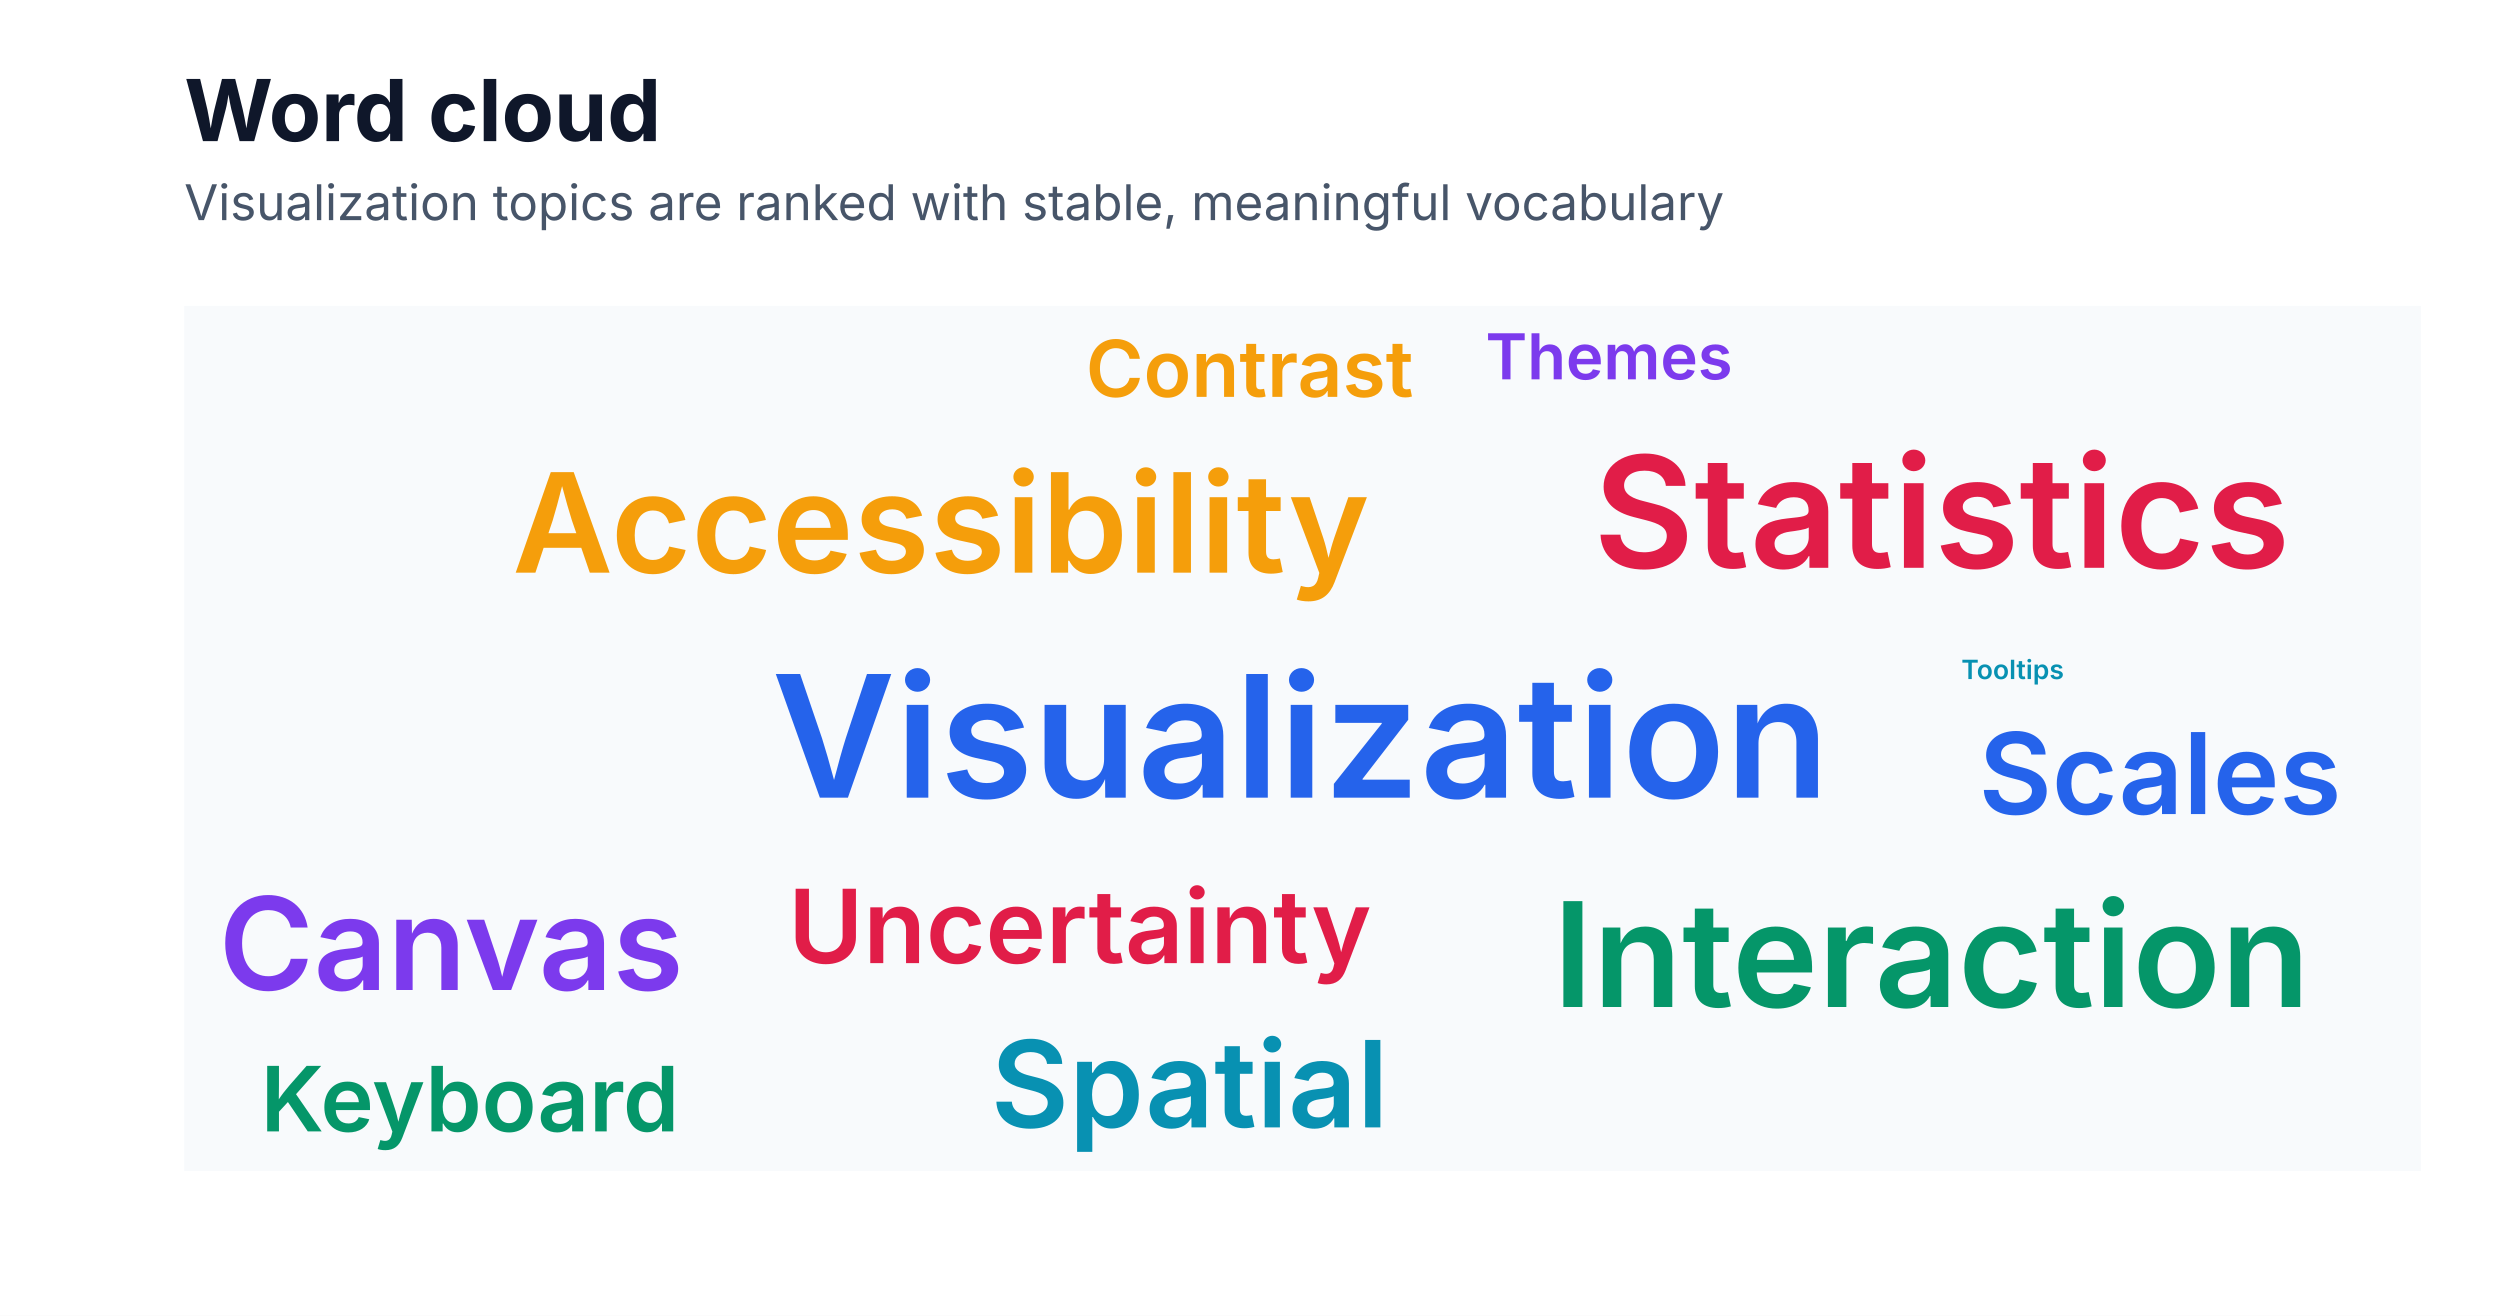
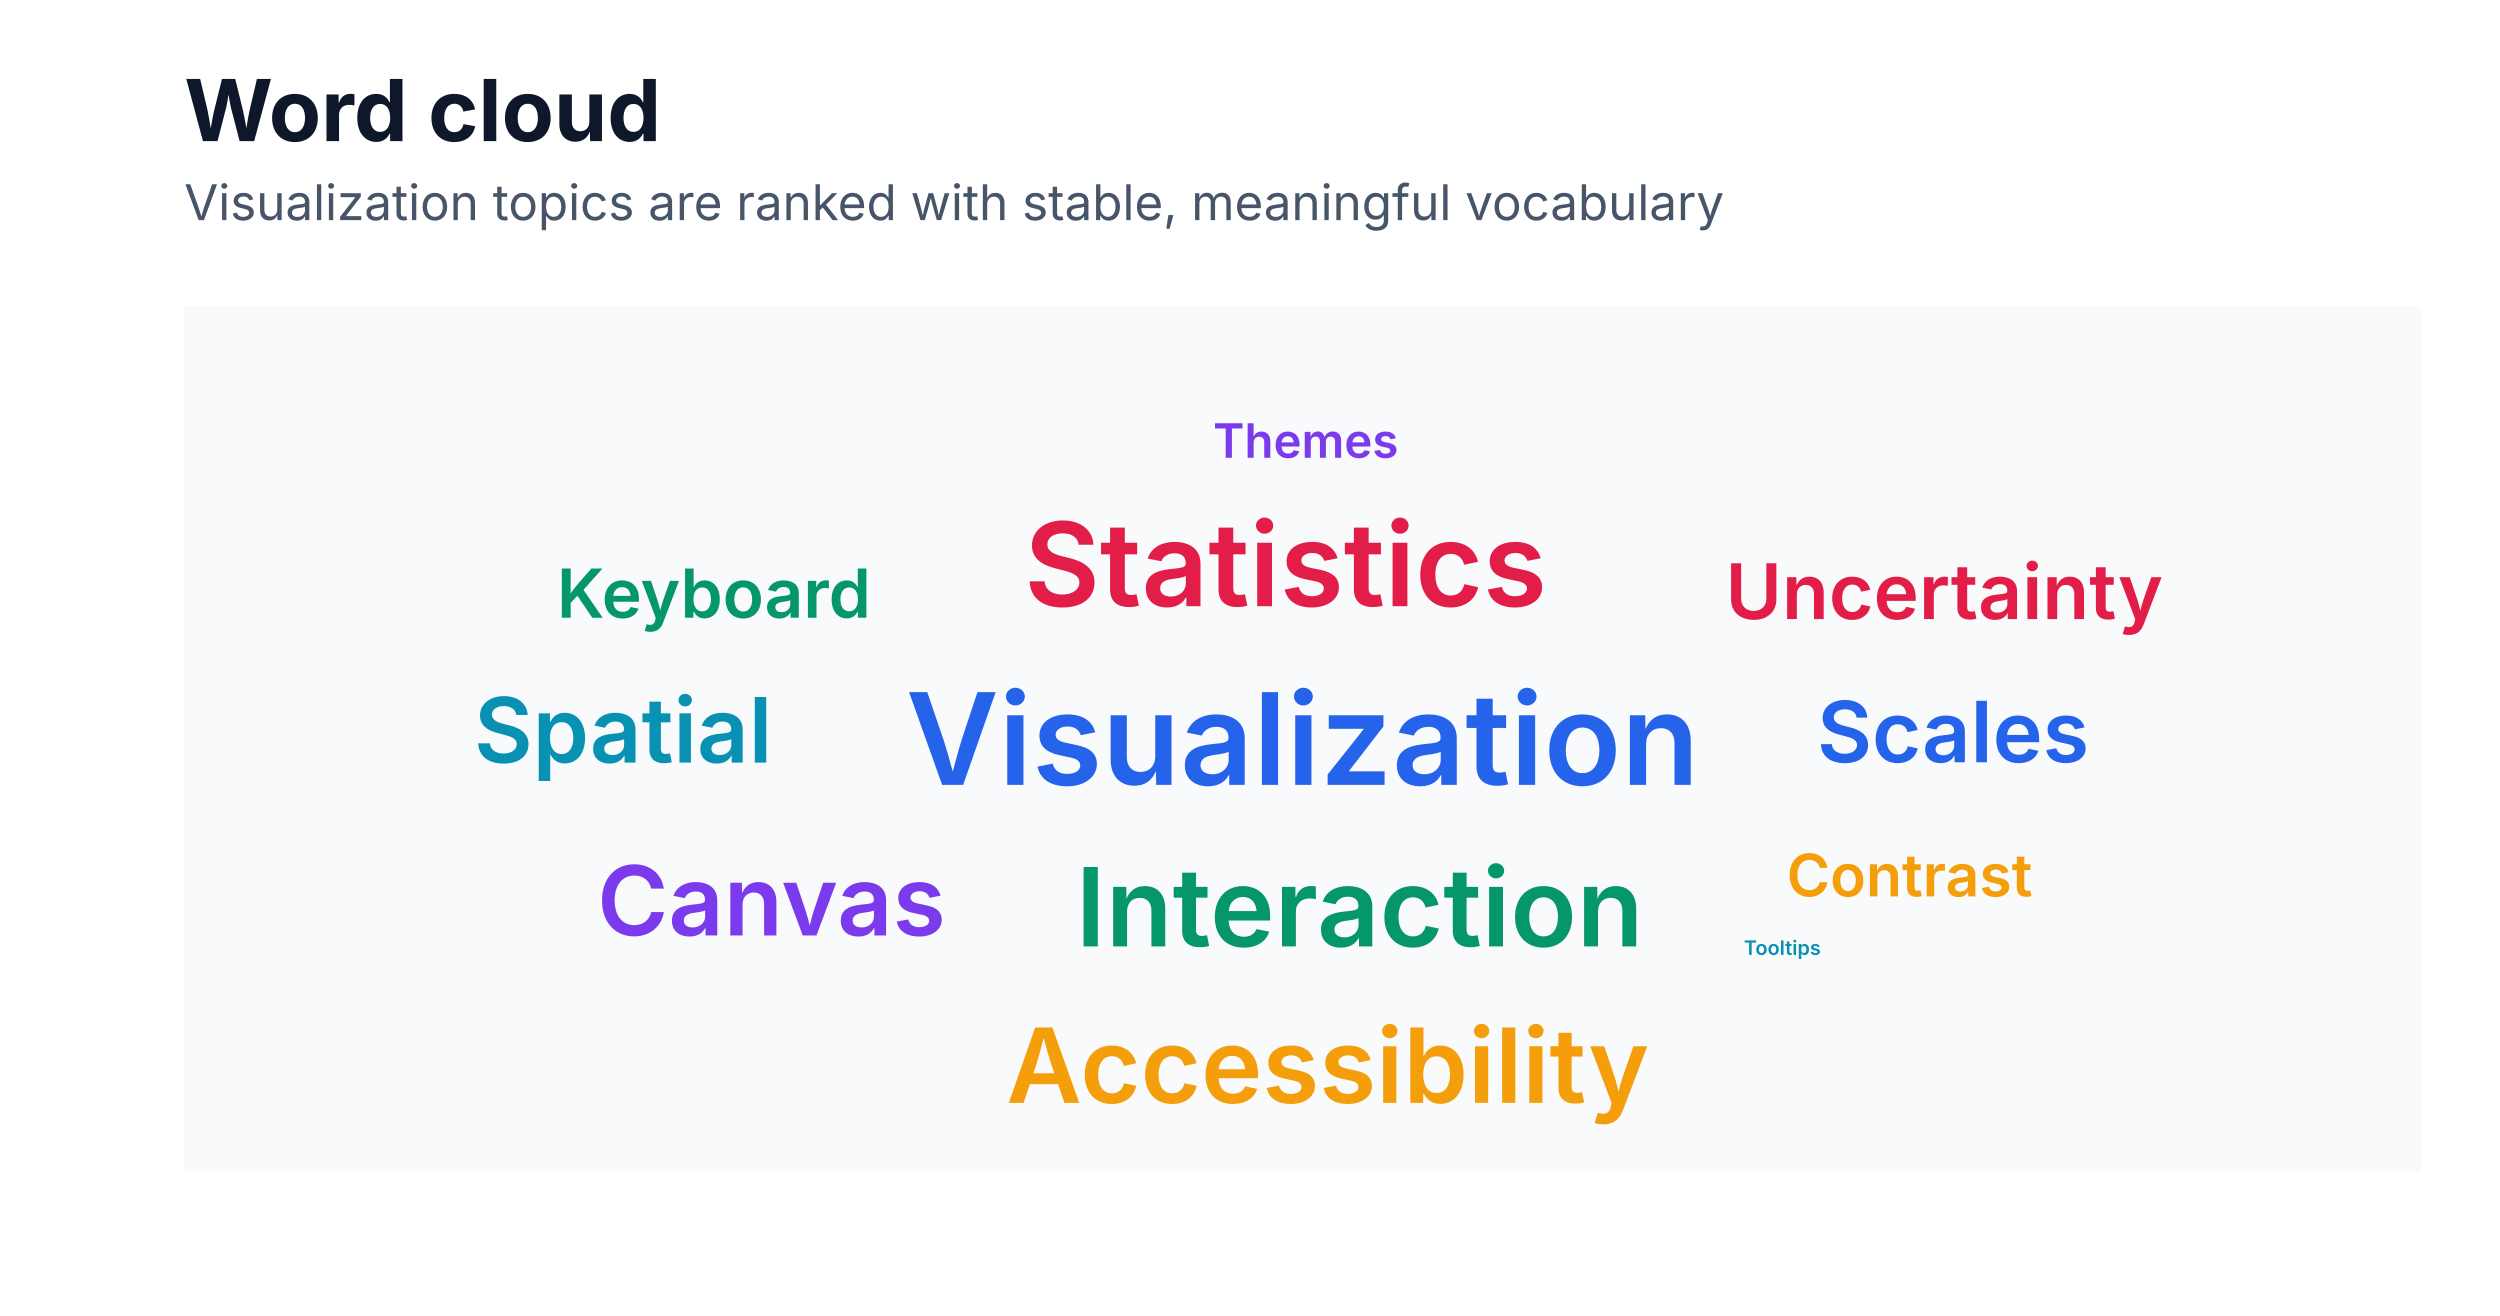
<svg xmlns="http://www.w3.org/2000/svg" width="760" height="400" viewBox="0 0 760 400" role="img" aria-labelledby="title description">
  <defs>
    <clipPath id="clip-1">
      <rect x="56" y="93" width="680" height="263" />
    </clipPath>
  </defs>
  <rect width="100%" height="100%" fill="#ffffff" />
  <g data-scene-node="scene:root">
    <rect data-scene-node="chart:panel" x="56" y="93" width="680" height="263" rx="0" fill="#f8fafc" />
    <g data-scene-node="layer-0:group" clip-path="url(#clip-1)">
-       <text data-scene-node="layer-0:word-cloud:0" x="395.359" y="223.694" fill="#2563eb" font-family="Inter, ui-sans-serif, system-ui, -apple-system, BlinkMacSystemFont, &quot;Segoe UI&quot;, sans-serif" font-size="51.664" font-weight="600" text-anchor="middle" dominant-baseline="central">Visualization</text>
-       <text data-scene-node="layer-0:word-cloud:1" x="590.283" y="155.47" fill="#e11d48" font-family="Inter, ui-sans-serif, system-ui, -apple-system, BlinkMacSystemFont, &quot;Segoe UI&quot;, sans-serif" font-size="47.142" font-weight="600" text-anchor="middle" dominant-baseline="central">Statistics</text>
-       <text data-scene-node="layer-0:word-cloud:2" x="587.134" y="290.034" fill="#059669" font-family="Inter, ui-sans-serif, system-ui, -apple-system, BlinkMacSystemFont, &quot;Segoe UI&quot;, sans-serif" font-size="44.244" font-weight="600" text-anchor="middle" dominant-baseline="central">Interaction</text>
-       <text data-scene-node="layer-0:word-cloud:3" x="286.044" y="158.798" fill="#f59e0b" font-family="Inter, ui-sans-serif, system-ui, -apple-system, BlinkMacSystemFont, &quot;Segoe UI&quot;, sans-serif" font-size="42.022" font-weight="600" text-anchor="middle" dominant-baseline="central">Accessibility</text>
-       <text data-scene-node="layer-0:word-cloud:4" x="137.133" y="286.722" fill="#7c3aed" font-family="Inter, ui-sans-serif, system-ui, -apple-system, BlinkMacSystemFont, &quot;Segoe UI&quot;, sans-serif" font-size="39.148" font-weight="600" text-anchor="middle" dominant-baseline="central">Canvas</text>
-       <text data-scene-node="layer-0:word-cloud:5" x="361.653" y="329.432" fill="#0891b2" font-family="Inter, ui-sans-serif, system-ui, -apple-system, BlinkMacSystemFont, &quot;Segoe UI&quot;, sans-serif" font-size="36.532" font-weight="600" text-anchor="middle" dominant-baseline="central">Spatial</text>
-       <text data-scene-node="layer-0:word-cloud:6" x="656.632" y="235.012" fill="#2563eb" font-family="Inter, ui-sans-serif, system-ui, -apple-system, BlinkMacSystemFont, &quot;Segoe UI&quot;, sans-serif" font-size="34.251" font-weight="600" text-anchor="middle" dominant-baseline="central">Scales</text>
-       <text data-scene-node="layer-0:word-cloud:7" x="328.267" y="281.481" fill="#e11d48" font-family="Inter, ui-sans-serif, system-ui, -apple-system, BlinkMacSystemFont, &quot;Segoe UI&quot;, sans-serif" font-size="31.085" font-weight="600" text-anchor="middle" dominant-baseline="central">Uncertainty</text>
-       <text data-scene-node="layer-0:word-cloud:8" x="142.86" y="333.983" fill="#059669" font-family="Inter, ui-sans-serif, system-ui, -apple-system, BlinkMacSystemFont, &quot;Segoe UI&quot;, sans-serif" font-size="27.407" font-weight="600" text-anchor="middle" dominant-baseline="central">Keyboard</text>
-       <text data-scene-node="layer-0:word-cloud:9" x="379.863" y="111.975" fill="#f59e0b" font-family="Inter, ui-sans-serif, system-ui, -apple-system, BlinkMacSystemFont, &quot;Segoe UI&quot;, sans-serif" font-size="23.859" font-weight="600" text-anchor="middle" dominant-baseline="central">Contrast</text>
-       <text data-scene-node="layer-0:word-cloud:10" x="489.141" y="108.325" fill="#7c3aed" font-family="Inter, ui-sans-serif, system-ui, -apple-system, BlinkMacSystemFont, &quot;Segoe UI&quot;, sans-serif" font-size="19.235" font-weight="600" text-anchor="middle" dominant-baseline="central">Themes</text>
-       <text data-scene-node="layer-0:word-cloud:11" x="611.835" y="203.502" fill="#0891b2" font-family="Inter, ui-sans-serif, system-ui, -apple-system, BlinkMacSystemFont, &quot;Segoe UI&quot;, sans-serif" font-size="8.073" font-weight="600" text-anchor="middle" dominant-baseline="central">Tooltips</text>
+       <text data-scene-node="layer-0:word-cloud:0" x="396" y="224.5" fill="#2563eb" font-family="Inter, ui-sans-serif, system-ui, -apple-system, BlinkMacSystemFont, &quot;Segoe UI&quot;, sans-serif" font-size="38.75" font-weight="600" text-anchor="middle" dominant-baseline="central">Visualization</text>
+       <text data-scene-node="layer-0:word-cloud:1" x="390.812" y="171.427" fill="#e11d48" font-family="Inter, ui-sans-serif, system-ui, -apple-system, BlinkMacSystemFont, &quot;Segoe UI&quot;, sans-serif" font-size="35.358" font-weight="600" text-anchor="middle" dominant-baseline="central">Statistics</text>
+       <text data-scene-node="layer-0:word-cloud:2" x="413.315" y="275.642" fill="#059669" font-family="Inter, ui-sans-serif, system-ui, -apple-system, BlinkMacSystemFont, &quot;Segoe UI&quot;, sans-serif" font-size="33.184" font-weight="600" text-anchor="middle" dominant-baseline="central">Interaction</text>
+       <text data-scene-node="layer-0:word-cloud:3" x="403.651" y="323.797" fill="#f59e0b" font-family="Inter, ui-sans-serif, system-ui, -apple-system, BlinkMacSystemFont, &quot;Segoe UI&quot;, sans-serif" font-size="31.518" font-weight="600" text-anchor="middle" dominant-baseline="central">Accessibility</text>
+       <text data-scene-node="layer-0:word-cloud:4" x="234.514" y="273.7" fill="#7c3aed" font-family="Inter, ui-sans-serif, system-ui, -apple-system, BlinkMacSystemFont, &quot;Segoe UI&quot;, sans-serif" font-size="29.362" font-weight="600" text-anchor="middle" dominant-baseline="central">Canvas</text>
+       <text data-scene-node="layer-0:word-cloud:5" x="189.446" y="221.856" fill="#0891b2" font-family="Inter, ui-sans-serif, system-ui, -apple-system, BlinkMacSystemFont, &quot;Segoe UI&quot;, sans-serif" font-size="27.4" font-weight="600" text-anchor="middle" dominant-baseline="central">Spatial</text>
+       <text data-scene-node="layer-0:word-cloud:6" x="593.727" y="222.377" fill="#2563eb" font-family="Inter, ui-sans-serif, system-ui, -apple-system, BlinkMacSystemFont, &quot;Segoe UI&quot;, sans-serif" font-size="25.69" font-weight="600" text-anchor="middle" dominant-baseline="central">Scales</text>
+       <text data-scene-node="layer-0:word-cloud:7" x="591.065" y="179.709" fill="#e11d48" font-family="Inter, ui-sans-serif, system-ui, -apple-system, BlinkMacSystemFont, &quot;Segoe UI&quot;, sans-serif" font-size="23.315" font-weight="600" text-anchor="middle" dominant-baseline="central">Uncertainty</text>
+       <text data-scene-node="layer-0:word-cloud:8" x="217.021" y="180.319" fill="#059669" font-family="Inter, ui-sans-serif, system-ui, -apple-system, BlinkMacSystemFont, &quot;Segoe UI&quot;, sans-serif" font-size="20.556" font-weight="600" text-anchor="middle" dominant-baseline="central">Keyboard</text>
+       <text data-scene-node="layer-0:word-cloud:9" x="580.521" y="266.002" fill="#f59e0b" font-family="Inter, ui-sans-serif, system-ui, -apple-system, BlinkMacSystemFont, &quot;Segoe UI&quot;, sans-serif" font-size="17.895" font-weight="600" text-anchor="middle" dominant-baseline="central">Contrast</text>
+       <text data-scene-node="layer-0:word-cloud:10" x="396.957" y="133.92" fill="#7c3aed" font-family="Inter, ui-sans-serif, system-ui, -apple-system, BlinkMacSystemFont, &quot;Segoe UI&quot;, sans-serif" font-size="14.427" font-weight="600" text-anchor="middle" dominant-baseline="central">Themes</text>
+       <text data-scene-node="layer-0:word-cloud:11" x="541.82" y="288.096" fill="#0891b2" font-family="Inter, ui-sans-serif, system-ui, -apple-system, BlinkMacSystemFont, &quot;Segoe UI&quot;, sans-serif" font-size="6.055" font-weight="600" text-anchor="middle" dominant-baseline="central">Tooltips</text>
    </g>
    <text data-scene-node="chart:title" x="56" y="24" fill="#0f172a" font-family="Inter, ui-sans-serif, system-ui, -apple-system, BlinkMacSystemFont, &quot;Segoe UI&quot;, sans-serif" font-size="26" font-weight="700" text-anchor="start" dominant-baseline="text-before-edge">Word cloud</text>
    <text data-scene-node="chart:subtitle" x="56" y="56" fill="#475569" font-family="Inter, ui-sans-serif, system-ui, -apple-system, BlinkMacSystemFont, &quot;Segoe UI&quot;, sans-serif" font-size="15" font-weight="400" text-anchor="start" dominant-baseline="text-before-edge">Visualization topics are ranked with stable, meaningful vocabulary</text>
  </g>
</svg>
